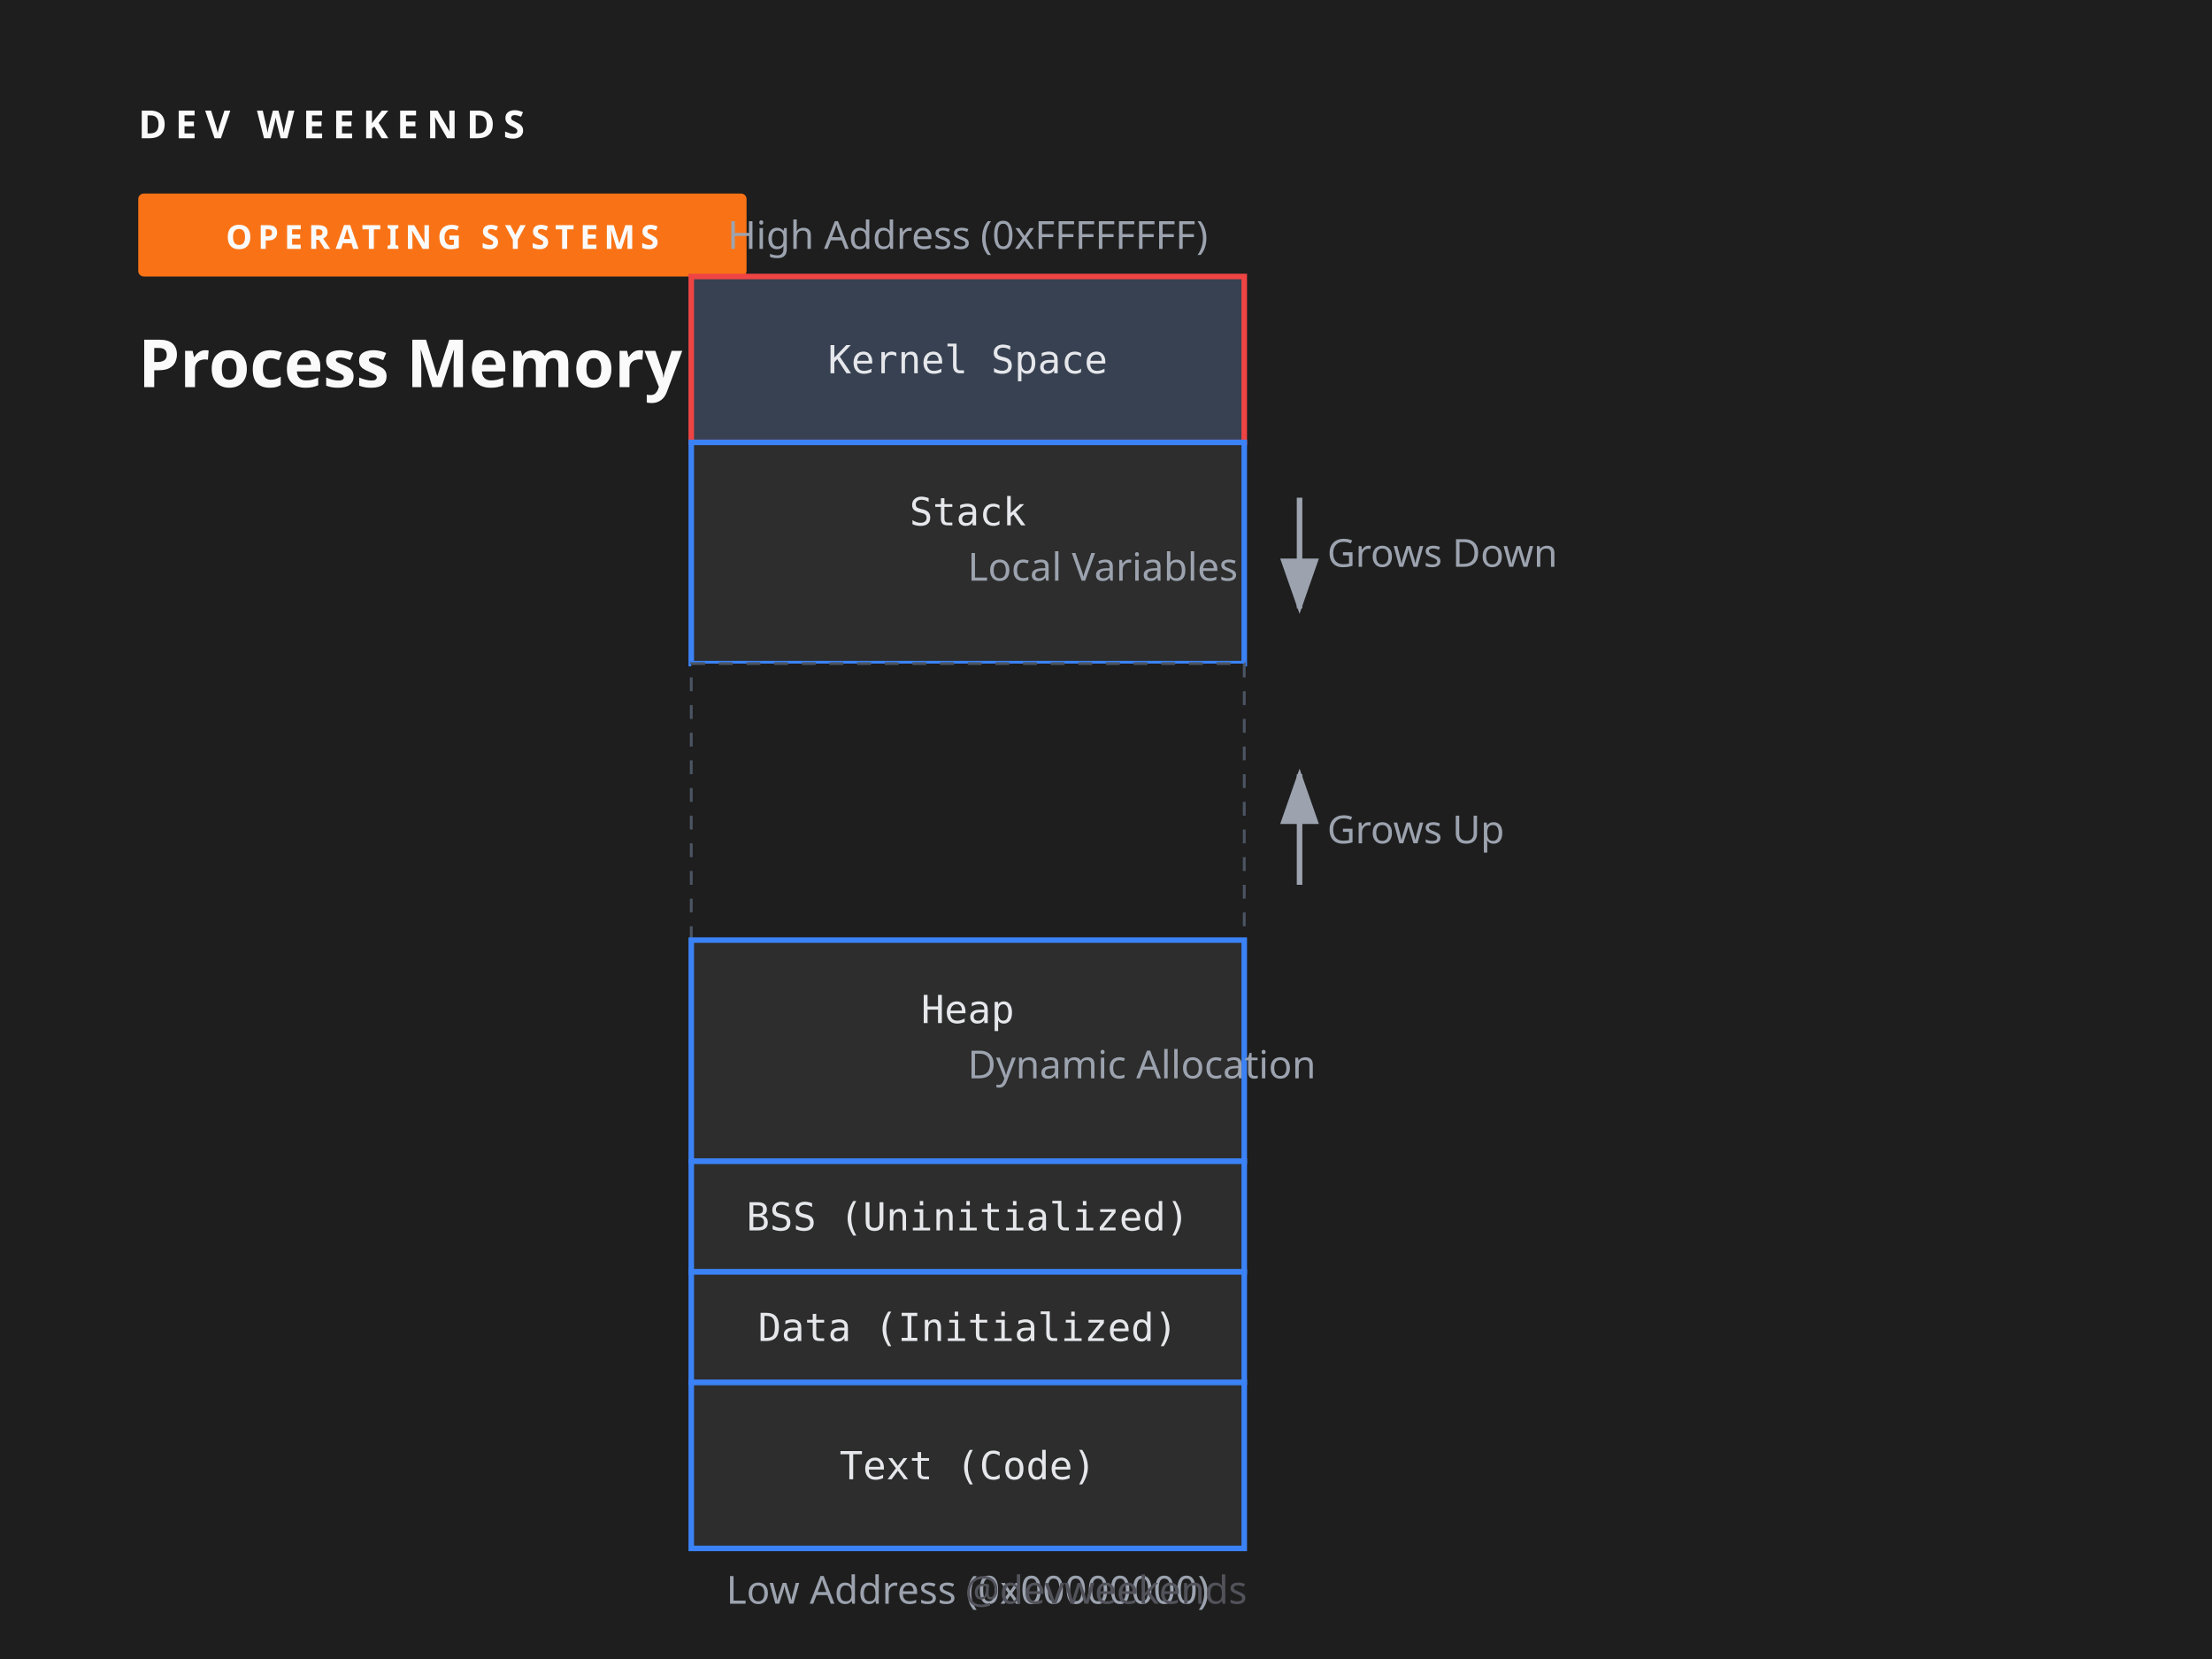
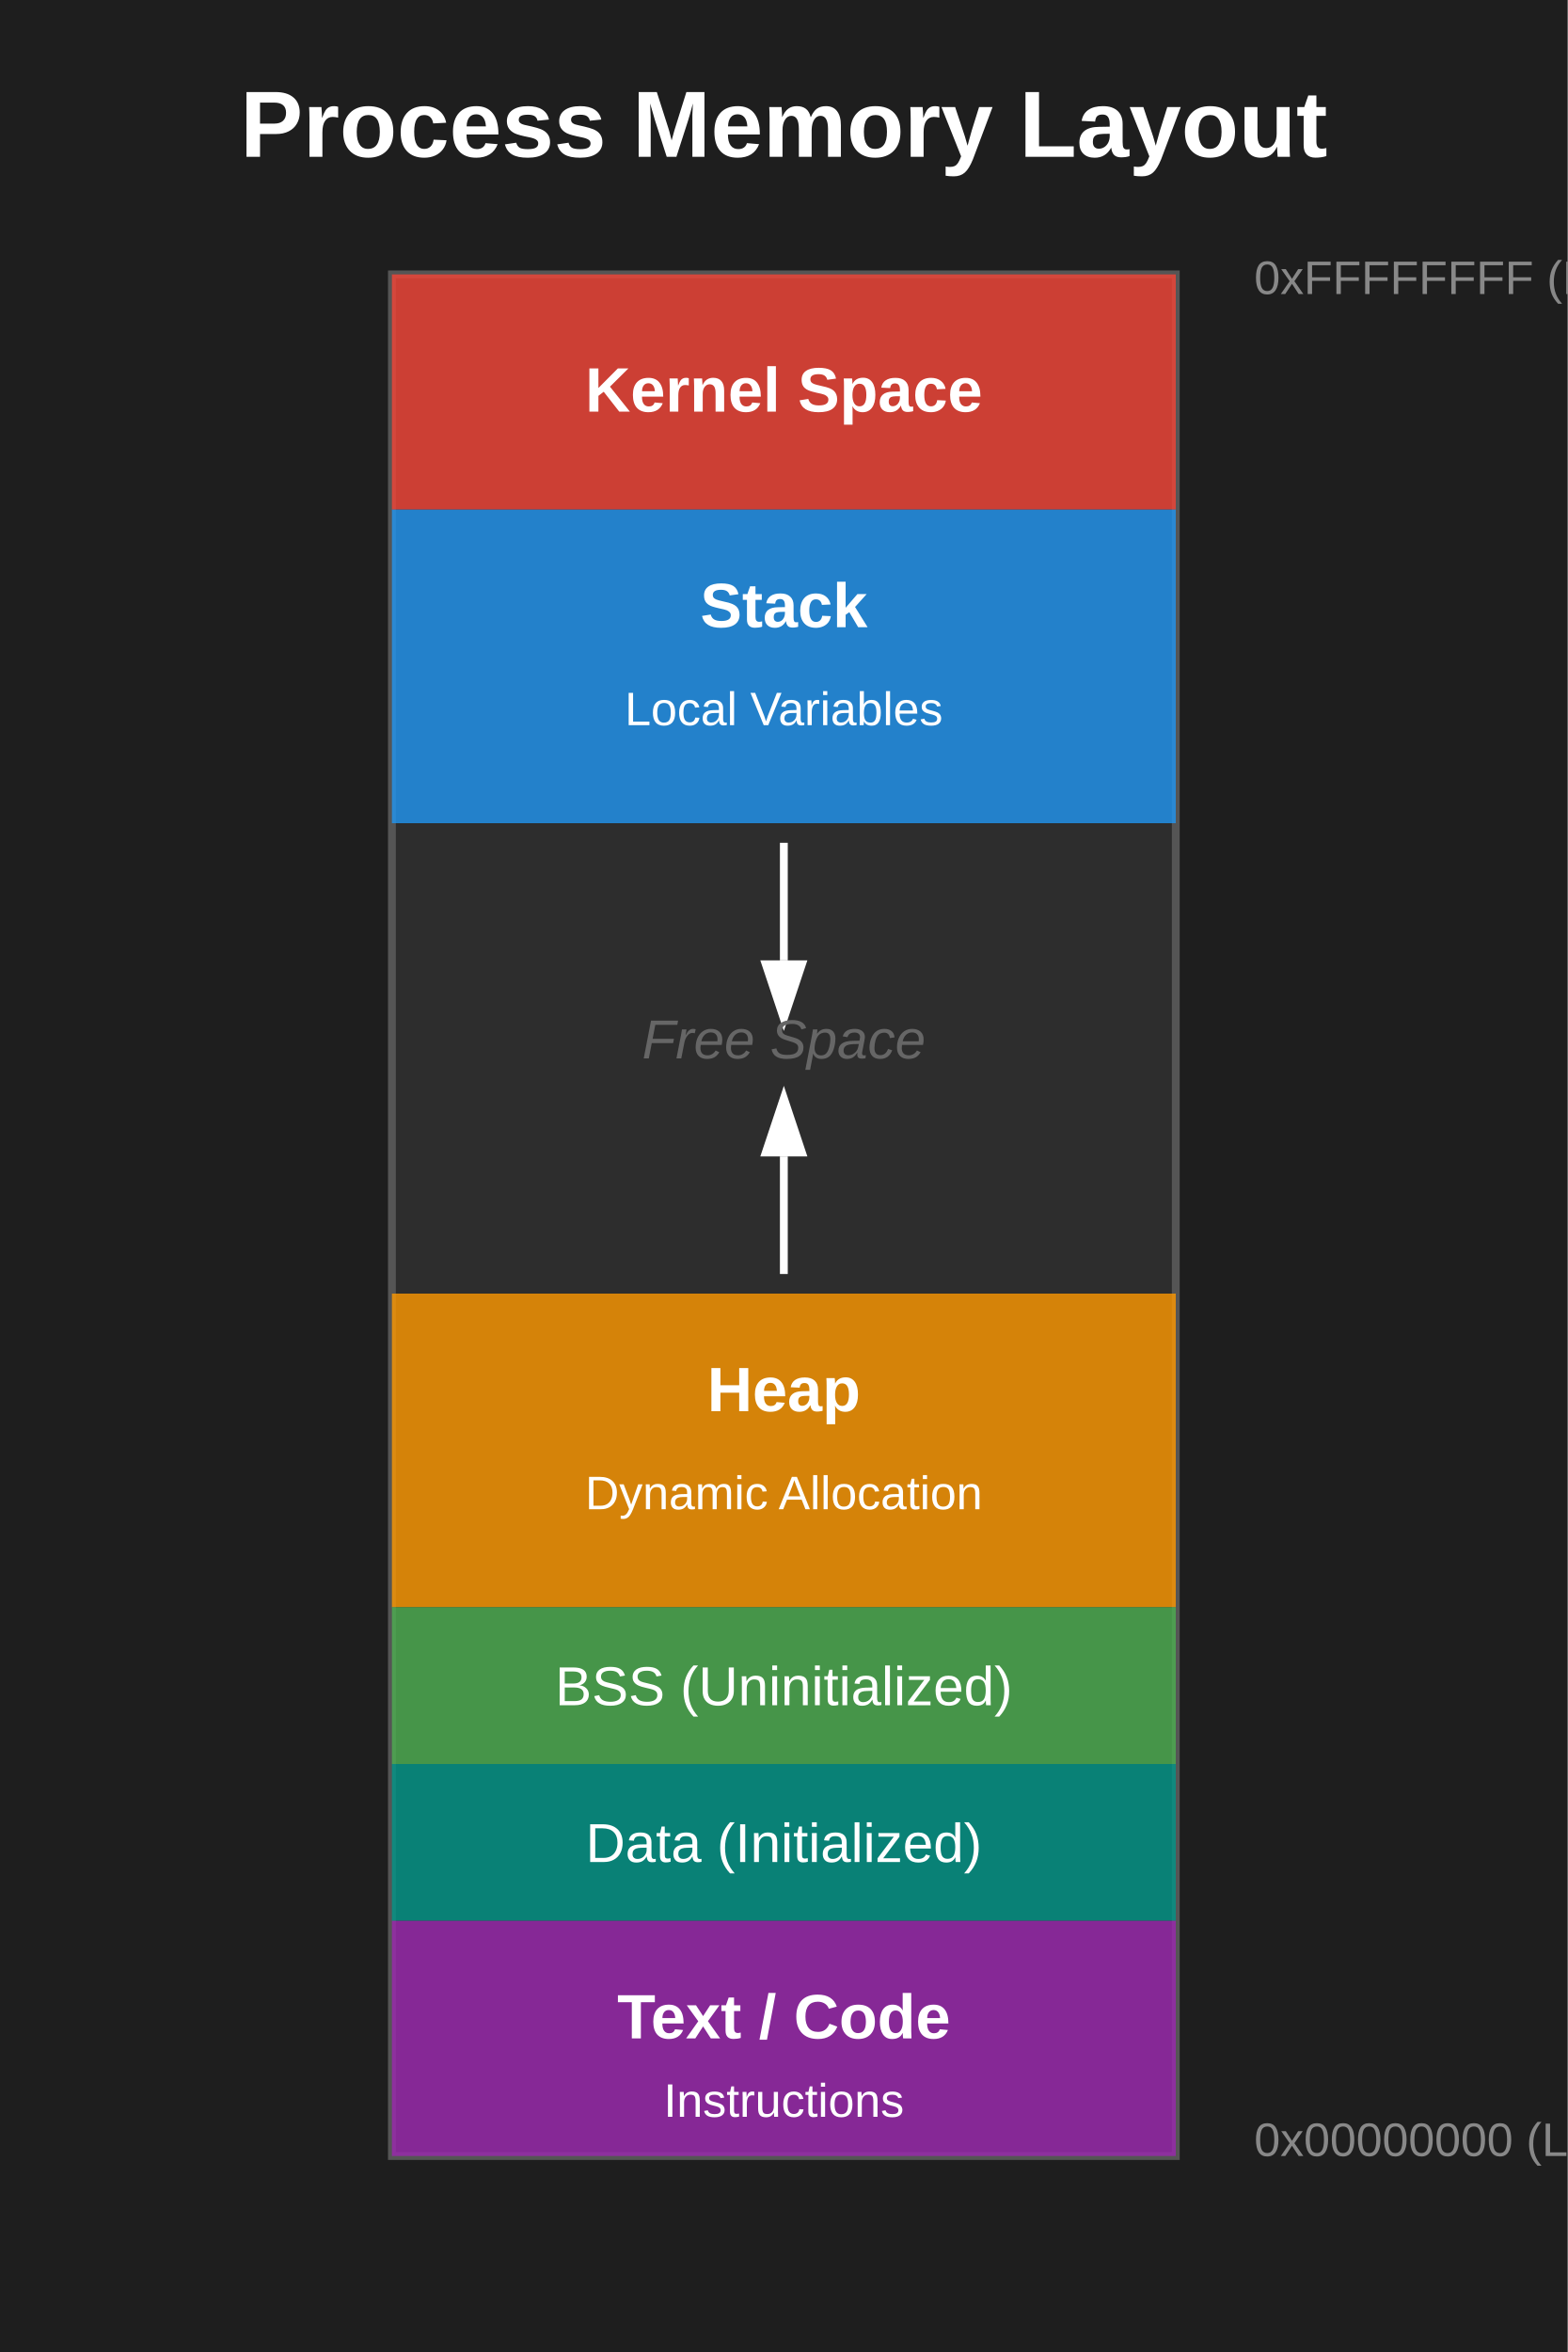
- <svg xmlns="http://www.w3.org/2000/svg" viewBox="0 0 800 600">
+ <svg xmlns="http://www.w3.org/2000/svg" viewBox="0 0 400 600">
+   <rect width="400" height="600" fill="#1e1e1e" />
+   <text x="200" y="40" font-family="Arial, sans-serif" font-size="24" fill="#ffffff" text-anchor="middle" font-weight="bold">Process Memory Layout</text>
+   <rect x="100" y="70" width="200" height="480" fill="#2d2d2d" stroke="#555" stroke-width="2" />
+   <text x="320" y="75" font-family="Arial, sans-serif" font-size="12" fill="#888">0xFFFFFFFF (High)</text>
+   <rect x="100" y="70" width="200" height="60" fill="#F44336" opacity="0.8" />
+   <text x="200" y="105" font-family="Arial, sans-serif" font-size="16" fill="#ffffff" text-anchor="middle" font-weight="bold">Kernel Space</text>
+   <rect x="100" y="130" width="200" height="80" fill="#2196F3" opacity="0.8" />
+   <text x="200" y="160" font-family="Arial, sans-serif" font-size="16" fill="#ffffff" text-anchor="middle" font-weight="bold">Stack</text>
+   <text x="200" y="185" font-family="Arial, sans-serif" font-size="12" fill="#ffffff" text-anchor="middle">Local Variables</text>
  <defs>
-     <style>
-       .bg { fill: #1e1e1e; }
-       .mem-block { fill: #2d2d2d; stroke: #3b82f6; stroke-width: 2; }
-       .kernel-block { fill: #374151; stroke: #ef4444; stroke-width: 2; }
-       .text { font-family: 'Consolas', monospace; font-size: 14px; fill: #e5e7eb; text-anchor: middle; }
-       .label { font-family: 'Segoe UI', sans-serif; font-size: 14px; fill: #9ca3af; }
-       .arrow { stroke: #9ca3af; stroke-width: 2; fill: none; marker-end: url(#arrowhead); }
-       .brand-text { font-family: system-ui, sans-serif; fill: #FAFAFA; }
-       .brand-sub { font-family: system-ui, sans-serif; fill: #FAFAFA; font-weight: 600; text-anchor: middle; letter-spacing: 2px; font-size: 12px; }
-       .footer-text { font-family: system-ui, sans-serif; fill: #52525B; text-anchor: middle; font-size: 14px; }
-     </style>
-     <marker id="arrowhead" markerWidth="10" markerHeight="7" refX="9" refY="3.5" orient="auto">
-       <polygon points="0 0, 10 3.5, 0 7" fill="#9ca3af" />
+     <marker id="arrow-down" markerWidth="10" markerHeight="10" refX="0" refY="3" orient="auto" markerUnits="strokeWidth">
+       <path d="M0,0 L0,6 L9,3 z" fill="#fff" />
    </marker>
  </defs>
-   <rect width="800" height="600" fill="#1e1e1e" />
-   <text x="50" y="50" class="brand-text" font-size="14" font-weight="600" letter-spacing="3px">DEV WEEKENDS</text>
-   <rect x="50" y="70" width="220" height="30" fill="#F97316" rx="2" />
-   <text x="160" y="90" class="brand-sub">OPERATING SYSTEMS</text>
-   <text x="50" y="140" class="brand-text" font-size="24" font-weight="700">Process Memory Layout</text>
-   <g transform="translate(250, 100)">
-     <text x="100" y="-10" class="label" text-anchor="middle">High Address (0xFFFFFFFF)</text>
-     <rect x="0" y="0" width="200" height="60" class="kernel-block" />
-     <text x="100" y="35" class="text">Kernel Space</text>
-     <rect x="0" y="60" width="200" height="80" class="mem-block" />
-     <text x="100" y="90" class="text">Stack</text>
-     <text x="100" y="110" class="label" font-size="12">Local Variables</text>
-     <path d="M220, 80 L220, 120" class="arrow" />
-     <text x="230" y="105" class="label" text-anchor="start">Grows Down</text>
-     <rect x="0" y="140" width="200" height="100" fill="#1e1e1e" stroke="#4b5563" stroke-dasharray="5,5" />
-     <path d="M220, 220 L220, 180" class="arrow" />
-     <text x="230" y="205" class="label" text-anchor="start">Grows Up</text>
-     <rect x="0" y="240" width="200" height="80" class="mem-block" />
-     <text x="100" y="270" class="text">Heap</text>
-     <text x="100" y="290" class="label" font-size="12">Dynamic Allocation</text>
-     <rect x="0" y="320" width="200" height="40" class="mem-block" />
-     <text x="100" y="345" class="text">BSS (Uninitialized)</text>
-     <rect x="0" y="360" width="200" height="40" class="mem-block" />
-     <text x="100" y="385" class="text">Data (Initialized)</text>
-     <rect x="0" y="400" width="200" height="60" class="mem-block" />
-     <text x="100" y="435" class="text">Text (Code)</text>
-     <text x="100" y="480" class="label" text-anchor="middle">Low Address (0x00000000)</text>
-   </g>
-   <text x="400" y="580" class="footer-text">@devweekends</text>
+   <line x1="200" y1="215" x2="200" y2="245" stroke="#fff" stroke-width="2" marker-end="url(#arrow-down)" />
+   <text x="200" y="270" font-family="Arial, sans-serif" font-size="14" fill="#666" text-anchor="middle" font-style="italic">Free Space</text>
+   <defs>
+     <marker id="arrow-up" markerWidth="10" markerHeight="10" refX="0" refY="3" orient="auto" markerUnits="strokeWidth">
+       <path d="M0,0 L0,6 L9,3 z" fill="#fff" />
+     </marker>
+   </defs>
+   <line x1="200" y1="325" x2="200" y2="295" stroke="#fff" stroke-width="2" marker-end="url(#arrow-up)" />
+   <rect x="100" y="330" width="200" height="80" fill="#FF9800" opacity="0.8" />
+   <text x="200" y="360" font-family="Arial, sans-serif" font-size="16" fill="#ffffff" text-anchor="middle" font-weight="bold">Heap</text>
+   <text x="200" y="385" font-family="Arial, sans-serif" font-size="12" fill="#ffffff" text-anchor="middle">Dynamic Allocation</text>
+   <rect x="100" y="410" width="200" height="40" fill="#4CAF50" opacity="0.8" />
+   <text x="200" y="435" font-family="Arial, sans-serif" font-size="14" fill="#ffffff" text-anchor="middle">BSS (Uninitialized)</text>
+   <rect x="100" y="450" width="200" height="40" fill="#009688" opacity="0.8" />
+   <text x="200" y="475" font-family="Arial, sans-serif" font-size="14" fill="#ffffff" text-anchor="middle">Data (Initialized)</text>
+   <rect x="100" y="490" width="200" height="60" fill="#9C27B0" opacity="0.8" />
+   <text x="200" y="520" font-family="Arial, sans-serif" font-size="16" fill="#ffffff" text-anchor="middle" font-weight="bold">Text / Code</text>
+   <text x="200" y="540" font-family="Arial, sans-serif" font-size="12" fill="#ffffff" text-anchor="middle">Instructions</text>
+   <text x="320" y="550" font-family="Arial, sans-serif" font-size="12" fill="#888">0x00000000 (Low)</text>
</svg>
